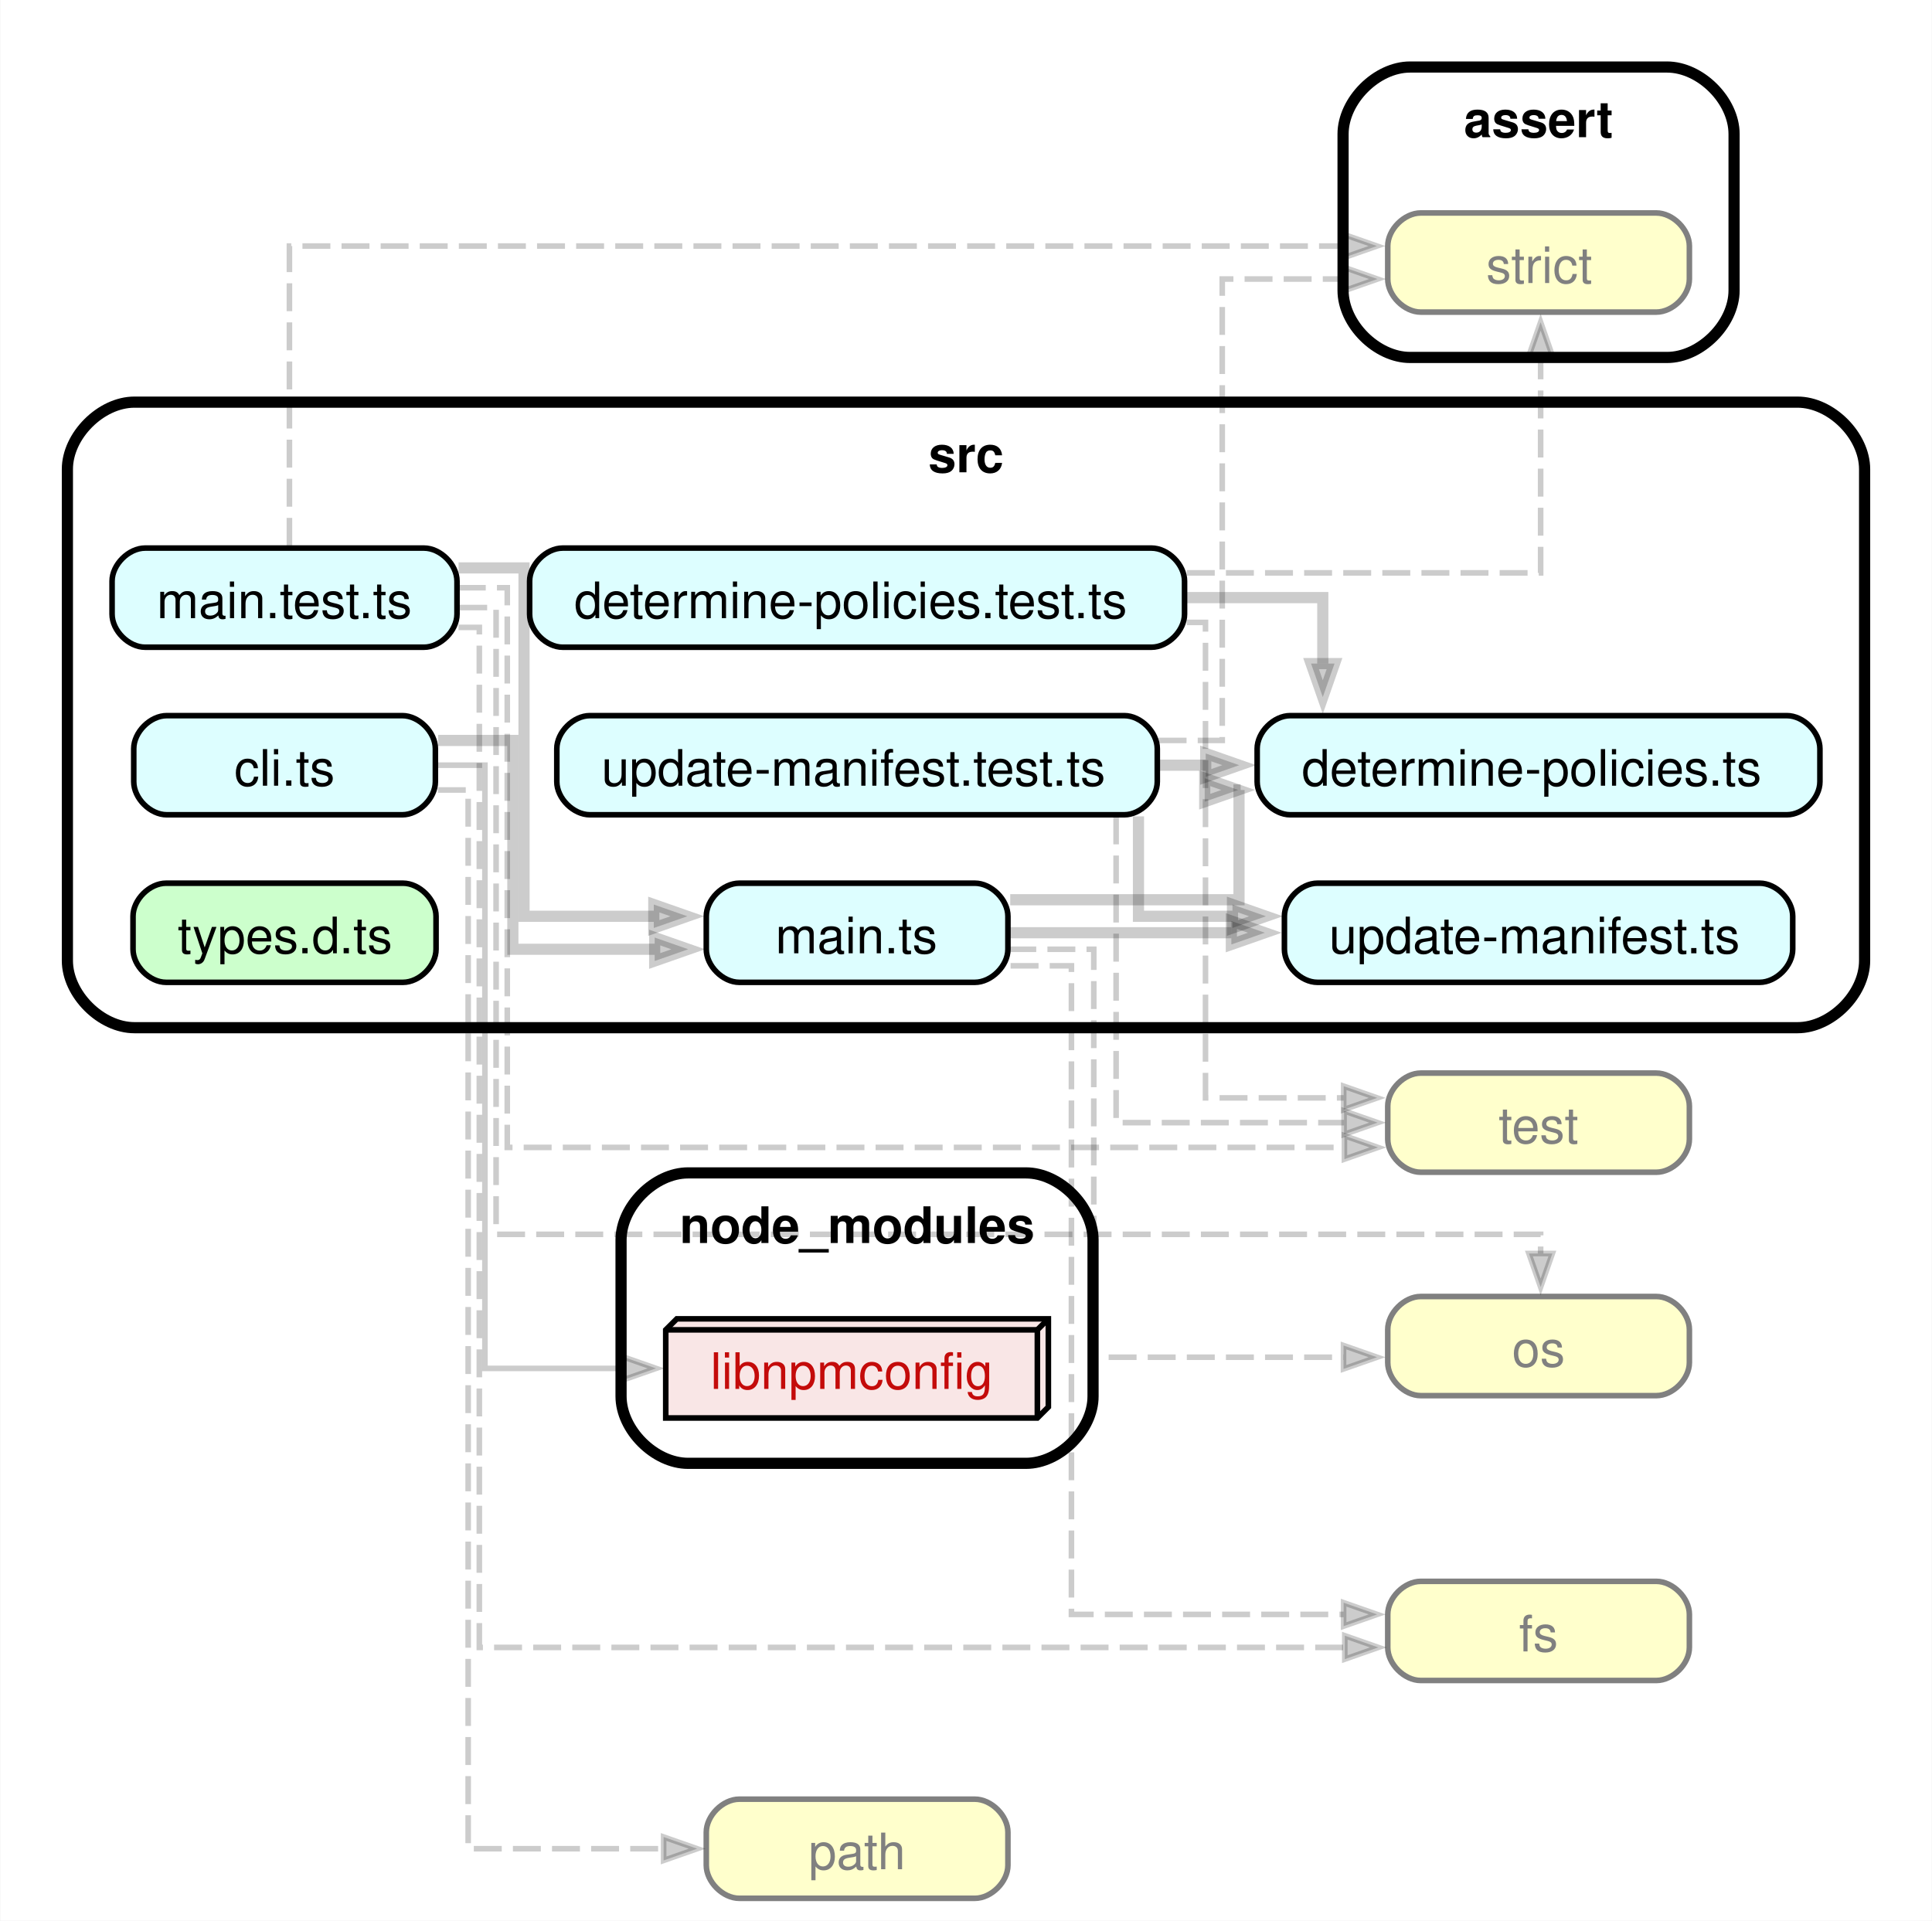
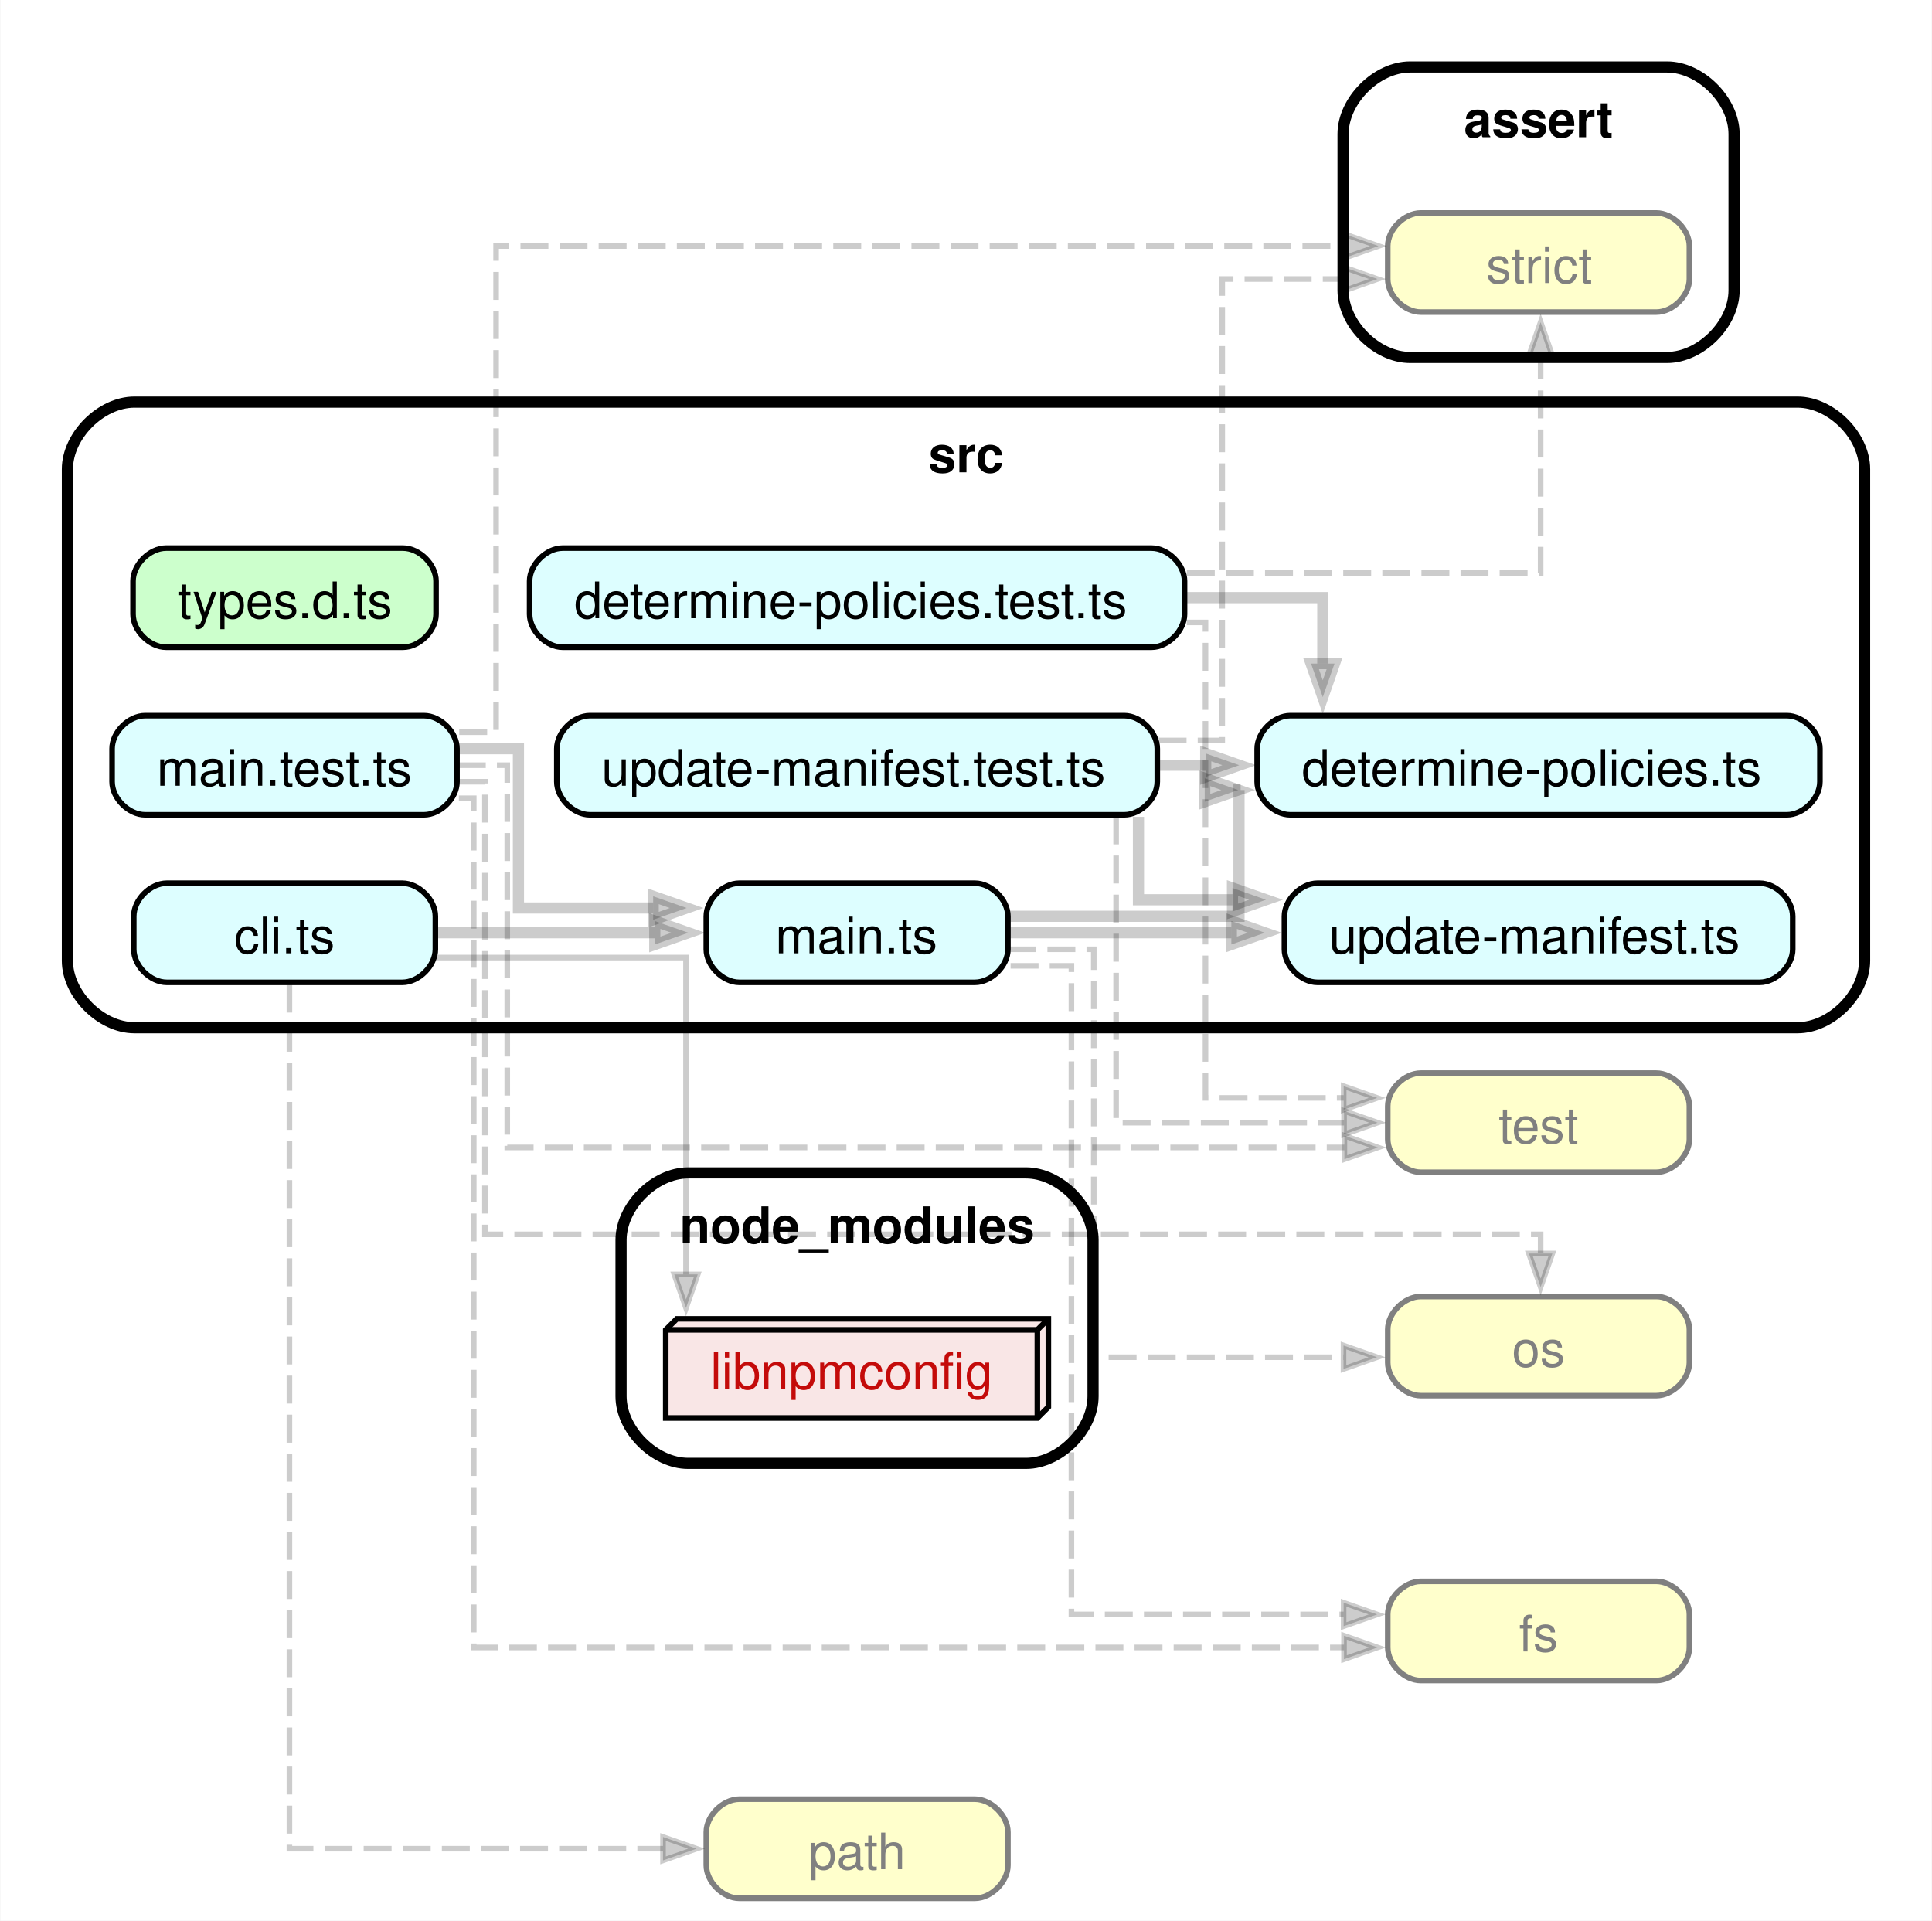
<svg xmlns="http://www.w3.org/2000/svg" xmlns:xlink="http://www.w3.org/1999/xlink" width="346pt" height="344pt" viewBox="0.00 0.00 345.75 343.88">
  <g id="graph0" class="graph" transform="scale(1 1) rotate(0) translate(4 339.88)">
    <polygon fill="white" stroke="none" points="-4,4 -4,-339.88 341.75,-339.88 341.75,4 -4,4" />
    <g id="clust1" class="cluster">
      <path fill="#ffffff" stroke="black" stroke-width="2" d="M248.38,-275.88C248.38,-275.88 294.38,-275.88 294.38,-275.88 300.38,-275.88 306.38,-281.88 306.38,-287.88 306.38,-287.88 306.38,-315.88 306.38,-315.88 306.38,-321.88 300.38,-327.88 294.38,-327.88 294.38,-327.88 248.38,-327.88 248.38,-327.88 242.38,-327.88 236.38,-321.88 236.38,-315.88 236.38,-315.88 236.38,-287.88 236.38,-287.88 236.38,-281.88 242.38,-275.88 248.38,-275.88" />
      <text text-anchor="middle" x="271.38" y="-315.32" font-family="Helvetica,sans-Serif" font-weight="bold" font-size="9.00">assert</text>
    </g>
    <g id="clust2" class="cluster">
      <path fill="#ffffff" stroke="black" stroke-width="2" d="M119.12,-77.88C119.12,-77.88 179.62,-77.88 179.62,-77.88 185.62,-77.88 191.62,-83.88 191.62,-89.88 191.62,-89.88 191.62,-117.88 191.62,-117.88 191.62,-123.88 185.62,-129.88 179.62,-129.88 179.62,-129.88 119.12,-129.88 119.12,-129.88 113.12,-129.88 107.12,-123.88 107.12,-117.88 107.12,-117.88 107.12,-89.88 107.12,-89.88 107.12,-83.88 113.12,-77.88 119.12,-77.88" />
      <text text-anchor="middle" x="149.38" y="-117.33" font-family="Helvetica,sans-Serif" font-weight="bold" font-size="9.00">node_modules</text>
    </g>
    <g id="clust3" class="cluster">
      <path fill="#ffffff" stroke="black" stroke-width="2" d="M20,-155.88C20,-155.88 317.75,-155.88 317.75,-155.88 323.75,-155.88 329.75,-161.88 329.75,-167.88 329.75,-167.88 329.75,-255.88 329.75,-255.88 329.75,-261.88 323.75,-267.88 317.75,-267.88 317.75,-267.88 20,-267.88 20,-267.88 14,-267.88 8,-261.88 8,-255.88 8,-255.88 8,-167.88 8,-167.88 8,-161.88 14,-155.88 20,-155.88" />
      <text text-anchor="middle" x="168.88" y="-255.32" font-family="Helvetica,sans-Serif" font-weight="bold" font-size="9.00">src</text>
    </g>
    <g id="node1" class="node">
      <g id="a_node1">
-         <a xlink:title="strict">
+         <a xlink:href="https://nodejs.org/api/assert.html" xlink:title="strict">
          <path fill="#ffffcc" stroke="grey" d="M292.46,-301.75C292.46,-301.75 250.29,-301.75 250.29,-301.75 247.33,-301.75 244.38,-298.79 244.38,-295.83 244.38,-295.83 244.38,-289.92 244.38,-289.92 244.38,-286.96 247.33,-284 250.29,-284 250.29,-284 292.46,-284 292.46,-284 295.42,-284 298.38,-286.96 298.38,-289.92 298.38,-289.92 298.38,-295.83 298.38,-295.83 298.38,-298.79 295.42,-301.75 292.46,-301.75" />
          <text text-anchor="start" x="262" y="-289.2" font-family="Helvetica,sans-Serif" font-size="9.00" fill="grey">strict</text>
        </a>
      </g>
    </g>
    <g id="node2" class="node">
      <g id="a_node2">
-         <a xlink:title="fs">
+         <a xlink:href="https://nodejs.org/api/fs.html" xlink:title="fs">
          <path fill="#ffffcc" stroke="grey" d="M292.46,-56.75C292.46,-56.75 250.29,-56.75 250.29,-56.75 247.33,-56.75 244.38,-53.79 244.38,-50.83 244.38,-50.83 244.38,-44.92 244.38,-44.92 244.38,-41.96 247.33,-39 250.29,-39 250.29,-39 292.46,-39 292.46,-39 295.42,-39 298.38,-41.96 298.38,-44.92 298.38,-44.92 298.38,-50.83 298.38,-50.83 298.38,-53.79 295.42,-56.75 292.46,-56.75" />
          <text text-anchor="middle" x="271.38" y="-44.2" font-family="Helvetica,sans-Serif" font-size="9.00" fill="grey">fs</text>
        </a>
      </g>
    </g>
    <g id="node3" class="node">
      <g id="a_node3">
-         <a xlink:href="https://github.com/sverweij/upem/blob/main/node_modules/libnpmconfig" xlink:title="libnpmconfig">
+         <a xlink:href="https://www.npmjs.com/package/libnpmconfig" xlink:title="libnpmconfig">
          <polygon fill="#c40b0a" fill-opacity="0.102" stroke="black" points="183.62,-103.75 117.1,-103.75 115.12,-101.78 115.12,-86 181.65,-86 183.62,-87.97 183.62,-103.75" />
          <polyline fill="none" stroke="black" points="181.65,-101.78 115.12,-101.78" />
          <polyline fill="none" stroke="black" points="181.65,-101.78 181.65,-86" />
          <polyline fill="none" stroke="black" points="181.65,-101.78 183.62,-103.75" />
          <text text-anchor="start" x="123.12" y="-91.2" font-family="Helvetica,sans-Serif" font-size="9.00" fill="#c40b0a">libnpmconfig</text>
        </a>
      </g>
    </g>
    <g id="node4" class="node">
      <g id="a_node4">
-         <a xlink:title="os">
+         <a xlink:href="https://nodejs.org/api/os.html" xlink:title="os">
          <path fill="#ffffcc" stroke="grey" d="M292.46,-107.75C292.46,-107.75 250.29,-107.75 250.29,-107.75 247.33,-107.75 244.38,-104.79 244.38,-101.83 244.38,-101.83 244.38,-95.92 244.38,-95.92 244.38,-92.96 247.33,-90 250.29,-90 250.29,-90 292.46,-90 292.46,-90 295.42,-90 298.38,-92.96 298.38,-95.92 298.38,-95.92 298.38,-101.83 298.38,-101.83 298.38,-104.79 295.42,-107.75 292.46,-107.75" />
          <text text-anchor="middle" x="271.38" y="-95.2" font-family="Helvetica,sans-Serif" font-size="9.00" fill="grey">os</text>
        </a>
      </g>
    </g>
    <g id="node5" class="node">
      <g id="a_node5">
-         <a xlink:title="path">
+         <a xlink:href="https://nodejs.org/api/path.html" xlink:title="path">
          <path fill="#ffffcc" stroke="grey" d="M170.46,-17.75C170.46,-17.75 128.29,-17.75 128.29,-17.75 125.33,-17.75 122.38,-14.79 122.38,-11.83 122.38,-11.83 122.38,-5.92 122.38,-5.92 122.38,-2.96 125.33,0 128.29,0 128.29,0 170.46,0 170.46,0 173.42,0 176.38,-2.96 176.38,-5.92 176.38,-5.92 176.38,-11.83 176.38,-11.83 176.38,-14.79 173.42,-17.75 170.46,-17.75" />
          <text text-anchor="middle" x="149.38" y="-5.2" font-family="Helvetica,sans-Serif" font-size="9.00" fill="grey">path</text>
        </a>
      </g>
    </g>
    <g id="node6" class="node">
      <g id="a_node6">
        <a xlink:href="https://github.com/sverweij/upem/blob/main/src/cli.ts" xlink:title="cli.ts">
-           <path fill="#ddfeff" stroke="black" d="M67.96,-211.75C67.96,-211.75 25.79,-211.75 25.79,-211.75 22.83,-211.75 19.88,-208.79 19.88,-205.83 19.88,-205.83 19.88,-199.92 19.88,-199.92 19.88,-196.96 22.83,-194 25.79,-194 25.79,-194 67.96,-194 67.96,-194 70.92,-194 73.88,-196.96 73.88,-199.92 73.88,-199.92 73.88,-205.83 73.88,-205.83 73.88,-208.79 70.92,-211.75 67.96,-211.75" />
-           <text text-anchor="start" x="37.88" y="-199.2" font-family="Helvetica,sans-Serif" font-size="9.00">cli.ts</text>
+           <path fill="#ddfeff" stroke="black" d="M67.96,-181.75C67.96,-181.75 25.79,-181.75 25.79,-181.75 22.83,-181.75 19.88,-178.79 19.88,-175.83 19.88,-175.83 19.88,-169.92 19.88,-169.92 19.88,-166.96 22.83,-164 25.79,-164 25.79,-164 67.96,-164 67.96,-164 70.92,-164 73.88,-166.96 73.88,-169.92 73.88,-169.92 73.88,-175.83 73.88,-175.83 73.88,-178.79 70.92,-181.75 67.96,-181.75" />
+           <text text-anchor="start" x="37.88" y="-169.2" font-family="Helvetica,sans-Serif" font-size="9.00">cli.ts</text>
        </a>
      </g>
    </g>
    <g id="edge2" class="edge">
-       <path fill="none" stroke="#000000" stroke-opacity="0.2" d="M74.07,-202.88C79.07,-202.88 82.75,-202.88 82.75,-202.88 82.75,-202.88 82.75,-94.88 82.75,-94.88 82.75,-94.88 107.38,-94.88 107.38,-94.88" />
-       <polygon fill="#000000" fill-opacity="0.2" stroke="#000000" stroke-opacity="0.2" points="107.38,-96.98 113.38,-94.88 107.38,-92.78 107.38,-96.98" />
+       <path fill="none" stroke="#000000" stroke-opacity="0.2" d="M74.05,-168.44C94.4,-168.44 118.75,-168.44 118.75,-168.44 118.75,-168.44 118.75,-111.71 118.75,-111.71" />
+       <polygon fill="#000000" fill-opacity="0.2" stroke="#000000" stroke-opacity="0.2" points="120.85,-111.71 118.75,-105.71 116.65,-111.71 120.85,-111.71" />
    </g>
    <g id="edge3" class="edge">
-       <path fill="none" stroke="#000000" stroke-dasharray="5,2" stroke-opacity="0.2" d="M74.32,-198.44C77.56,-198.44 79.75,-198.44 79.75,-198.44 79.75,-198.44 79.75,-8.88 79.75,-8.88 79.75,-8.88 114.74,-8.88 114.74,-8.88" />
-       <polygon fill="#000000" fill-opacity="0.2" stroke="#000000" stroke-opacity="0.2" points="114.74,-10.98 120.74,-8.88 114.74,-6.78 114.74,-10.98" />
+       <path fill="none" stroke="#000000" stroke-dasharray="5,2" stroke-opacity="0.2" d="M47.75,-163.59C47.75,-128.89 47.75,-8.88 47.75,-8.88 47.75,-8.88 114.63,-8.88 114.63,-8.88" />
+       <polygon fill="#000000" fill-opacity="0.2" stroke="#000000" stroke-opacity="0.2" points="114.63,-10.98 120.63,-8.88 114.63,-6.78 114.63,-10.98" />
    </g>
    <g id="node7" class="node">
      <g id="a_node7">
        <a xlink:href="https://github.com/sverweij/upem/blob/main/src/main.ts" xlink:title="main.ts">
          <path fill="#ddfeff" stroke="black" d="M170.46,-181.75C170.46,-181.75 128.29,-181.75 128.29,-181.75 125.33,-181.75 122.38,-178.79 122.38,-175.83 122.38,-175.83 122.38,-169.92 122.38,-169.92 122.38,-166.96 125.33,-164 128.29,-164 128.29,-164 170.46,-164 170.46,-164 173.42,-164 176.38,-166.96 176.38,-169.92 176.38,-169.92 176.38,-175.83 176.38,-175.83 176.38,-178.79 173.42,-181.75 170.46,-181.75" />
          <text text-anchor="start" x="134.75" y="-169.2" font-family="Helvetica,sans-Serif" font-size="9.00">main.ts</text>
        </a>
      </g>
    </g>
    <g id="edge1" class="edge">
-       <path fill="none" stroke="#000000" stroke-width="2" stroke-opacity="0.2" d="M74.37,-207.31C81.76,-207.31 87.75,-207.31 87.75,-207.31 87.75,-207.31 87.75,-169.92 87.75,-169.92 87.75,-169.92 113.14,-169.92 113.14,-169.92" />
-       <polygon fill="#000000" fill-opacity="0.2" stroke="#000000" stroke-width="2" stroke-opacity="0.2" points="113.14,-172.02 119.14,-169.92 113.14,-167.82 113.14,-172.02" />
+       <path fill="none" stroke="#000000" stroke-width="2" stroke-opacity="0.2" d="M74.34,-172.88C74.34,-172.88 113.16,-172.88 113.16,-172.88" />
+       <polygon fill="#000000" fill-opacity="0.2" stroke="#000000" stroke-width="2" stroke-opacity="0.2" points="113.16,-174.98 119.16,-172.88 113.16,-170.78 113.16,-174.98" />
    </g>
    <g id="edge14" class="edge">
      <path fill="none" stroke="#000000" stroke-dasharray="5,2" stroke-opacity="0.2" d="M176.86,-166.96C183.01,-166.96 187.75,-166.96 187.75,-166.96 187.75,-166.96 187.75,-50.83 187.75,-50.83 187.75,-50.83 236.48,-50.83 236.48,-50.83" />
      <polygon fill="#000000" fill-opacity="0.2" stroke="#000000" stroke-opacity="0.2" points="236.48,-52.93 242.48,-50.83 236.48,-48.73 236.48,-52.93" />
    </g>
    <g id="edge15" class="edge">
      <path fill="none" stroke="#000000" stroke-dasharray="5,2" stroke-opacity="0.2" d="M176.45,-169.92C184.76,-169.92 191.75,-169.92 191.75,-169.92 191.75,-169.92 191.75,-96.88 191.75,-96.88 191.75,-96.88 236.46,-96.88 236.46,-96.88" />
      <polygon fill="#000000" fill-opacity="0.2" stroke="#000000" stroke-opacity="0.2" points="236.46,-98.98 242.46,-96.88 236.46,-94.78 236.46,-98.98" />
    </g>
    <g id="node9" class="node">
      <g id="a_node9">
        <a xlink:href="https://github.com/sverweij/upem/blob/main/src/determine-policies.ts" xlink:title="determine-policies.ts">
          <path fill="#ddfeff" stroke="black" d="M315.83,-211.75C315.83,-211.75 226.92,-211.75 226.92,-211.75 223.96,-211.75 221,-208.79 221,-205.83 221,-205.83 221,-199.92 221,-199.92 221,-196.96 223.96,-194 226.92,-194 226.92,-194 315.83,-194 315.83,-194 318.79,-194 321.75,-196.96 321.75,-199.92 321.75,-199.92 321.75,-205.83 321.75,-205.83 321.75,-208.79 318.79,-211.75 315.83,-211.75" />
          <text text-anchor="start" x="229" y="-199.2" font-family="Helvetica,sans-Serif" font-size="9.00">determine-policies.ts</text>
        </a>
      </g>
    </g>
    <g id="edge12" class="edge">
-       <path fill="none" stroke="#000000" stroke-width="2" stroke-opacity="0.2" d="M176.79,-178.79C195.81,-178.79 217.75,-178.79 217.75,-178.79 217.75,-178.79 217.75,-198.44 217.75,-198.44 217.75,-198.44 218.04,-198.44 218.04,-198.44" />
+       <path fill="none" stroke="#000000" stroke-width="2" stroke-opacity="0.2" d="M176.79,-175.83C195.81,-175.83 217.75,-175.83 217.75,-175.83 217.75,-175.83 217.75,-198.44 217.75,-198.44 217.75,-198.44 218.04,-198.44 218.04,-198.44" />
      <polygon fill="#000000" fill-opacity="0.2" stroke="#000000" stroke-width="2" stroke-opacity="0.2" points="211.61,-200.54 217.61,-198.44 211.61,-196.34 211.61,-200.54" />
    </g>
    <g id="node12" class="node">
      <g id="a_node12">
        <a xlink:href="https://github.com/sverweij/upem/blob/main/src/update-manifest.ts" xlink:title="update-manifest.ts">
          <path fill="#ddfeff" stroke="black" d="M310.96,-181.75C310.96,-181.75 231.79,-181.75 231.79,-181.75 228.83,-181.75 225.88,-178.79 225.88,-175.83 225.88,-175.83 225.88,-169.92 225.88,-169.92 225.88,-166.96 228.83,-164 231.79,-164 231.79,-164 310.96,-164 310.96,-164 313.92,-164 316.88,-166.96 316.88,-169.92 316.88,-169.92 316.88,-175.83 316.88,-175.83 316.88,-178.79 313.92,-181.75 310.96,-181.75" />
          <text text-anchor="start" x="233.88" y="-169.2" font-family="Helvetica,sans-Serif" font-size="9.00">update-manifest.ts</text>
        </a>
      </g>
    </g>
    <g id="edge13" class="edge">
      <path fill="none" stroke="#000000" stroke-width="2" stroke-opacity="0.2" d="M176.75,-172.88C176.75,-172.88 216.38,-172.88 216.38,-172.88" />
      <polygon fill="#000000" fill-opacity="0.2" stroke="#000000" stroke-width="2" stroke-opacity="0.2" points="216.38,-174.98 222.38,-172.88 216.38,-170.78 216.38,-174.98" />
    </g>
    <g id="node8" class="node">
      <g id="a_node8">
        <a xlink:href="https://github.com/sverweij/upem/blob/main/src/determine-policies.test.ts" xlink:title="determine-policies.test.ts">
          <path fill="#ddfeff" stroke="black" d="M202.08,-241.75C202.08,-241.75 96.67,-241.75 96.67,-241.75 93.71,-241.75 90.75,-238.79 90.75,-235.83 90.75,-235.83 90.75,-229.92 90.75,-229.92 90.75,-226.96 93.71,-224 96.67,-224 96.67,-224 202.08,-224 202.08,-224 205.04,-224 208,-226.96 208,-229.92 208,-229.92 208,-235.83 208,-235.83 208,-238.79 205.04,-241.75 202.08,-241.75" />
          <text text-anchor="start" x="98.75" y="-229.2" font-family="Helvetica,sans-Serif" font-size="9.00">determine-policies.test.ts</text>
        </a>
      </g>
    </g>
    <g id="edge5" class="edge">
      <path fill="none" stroke="#000000" stroke-dasharray="5,2" stroke-opacity="0.2" d="M208.41,-237.31C239.71,-237.31 271.75,-237.31 271.75,-237.31 271.75,-237.31 271.75,-276.19 271.75,-276.19" />
      <polygon fill="#000000" fill-opacity="0.2" stroke="#000000" stroke-opacity="0.2" points="269.65,-276.19 271.75,-282.19 273.85,-276.19 269.65,-276.19" />
    </g>
    <g id="edge4" class="edge">
      <path fill="none" stroke="#000000" stroke-width="2" stroke-opacity="0.2" d="M208.19,-232.88C221.98,-232.88 232.75,-232.88 232.75,-232.88 232.75,-232.88 232.75,-221.07 232.75,-221.07" />
      <polygon fill="#000000" fill-opacity="0.2" stroke="#000000" stroke-width="2" stroke-opacity="0.2" points="234.85,-221.07 232.75,-215.07 230.65,-221.07 234.85,-221.07" />
    </g>
    <g id="node10" class="node">
      <g id="a_node10">
-         <a xlink:title="test">
+         <a xlink:href="https://nodejs.org/api/test.html" xlink:title="test">
          <path fill="#ffffcc" stroke="grey" d="M292.46,-147.75C292.46,-147.75 250.29,-147.75 250.29,-147.75 247.33,-147.75 244.38,-144.79 244.38,-141.83 244.38,-141.83 244.38,-135.92 244.38,-135.92 244.38,-132.96 247.33,-130 250.29,-130 250.29,-130 292.46,-130 292.46,-130 295.42,-130 298.38,-132.96 298.38,-135.92 298.38,-135.92 298.38,-141.83 298.38,-141.83 298.38,-144.79 295.42,-147.75 292.46,-147.75" />
          <text text-anchor="middle" x="271.38" y="-135.2" font-family="Helvetica,sans-Serif" font-size="9.00" fill="grey">test</text>
        </a>
      </g>
    </g>
    <g id="edge6" class="edge">
      <path fill="none" stroke="#000000" stroke-dasharray="5,2" stroke-opacity="0.2" d="M208.4,-228.44C210.52,-228.44 211.75,-228.44 211.75,-228.44 211.75,-228.44 211.75,-143.31 211.75,-143.31 211.75,-143.31 236.49,-143.31 236.49,-143.31" />
      <polygon fill="#000000" fill-opacity="0.2" stroke="#000000" stroke-opacity="0.2" points="236.49,-145.41 242.49,-143.31 236.49,-141.21 236.49,-145.41" />
    </g>
    <g id="node11" class="node">
      <g id="a_node11">
        <a xlink:href="https://github.com/sverweij/upem/blob/main/src/main.test.ts" xlink:title="main.test.ts">
-           <path fill="#ddfeff" stroke="black" d="M71.83,-241.75C71.83,-241.75 21.92,-241.75 21.92,-241.75 18.96,-241.75 16,-238.79 16,-235.83 16,-235.83 16,-229.92 16,-229.92 16,-226.96 18.96,-224 21.92,-224 21.92,-224 71.83,-224 71.83,-224 74.79,-224 77.75,-226.96 77.75,-229.92 77.75,-229.92 77.75,-235.83 77.75,-235.83 77.75,-238.79 74.79,-241.75 71.83,-241.75" />
-           <text text-anchor="start" x="24" y="-229.2" font-family="Helvetica,sans-Serif" font-size="9.00">main.test.ts</text>
+           <path fill="#ddfeff" stroke="black" d="M71.83,-211.75C71.83,-211.75 21.92,-211.75 21.92,-211.75 18.96,-211.75 16,-208.79 16,-205.83 16,-205.83 16,-199.92 16,-199.92 16,-196.96 18.96,-194 21.92,-194 21.92,-194 71.83,-194 71.83,-194 74.79,-194 77.75,-196.96 77.75,-199.92 77.75,-199.92 77.75,-205.83 77.75,-205.83 77.75,-208.79 74.79,-211.75 71.83,-211.75" />
+           <text text-anchor="start" x="24" y="-199.2" font-family="Helvetica,sans-Serif" font-size="9.00">main.test.ts</text>
        </a>
      </g>
    </g>
    <g id="edge8" class="edge">
-       <path fill="none" stroke="#000000" stroke-dasharray="5,2" stroke-opacity="0.2" d="M47.75,-242.16C47.75,-259.68 47.75,-295.83 47.75,-295.83 47.75,-295.83 236.44,-295.83 236.44,-295.83" />
-       <polygon fill="#000000" fill-opacity="0.2" stroke="#000000" stroke-opacity="0.2" points="236.44,-297.93 242.44,-295.83 236.44,-293.73 236.44,-297.93" />
+       <path fill="none" stroke="#000000" stroke-dasharray="5,2" stroke-opacity="0.2" d="M78.15,-208.79C82.08,-208.79 84.75,-208.79 84.75,-208.79 84.75,-208.79 84.75,-295.83 84.75,-295.83 84.75,-295.83 236.72,-295.83 236.72,-295.83" />
+       <polygon fill="#000000" fill-opacity="0.2" stroke="#000000" stroke-opacity="0.2" points="236.72,-297.93 242.72,-295.83 236.72,-293.73 236.72,-297.93" />
    </g>
    <g id="edge9" class="edge">
-       <path fill="none" stroke="#000000" stroke-dasharray="5,2" stroke-opacity="0.2" d="M78.02,-227.55C80.31,-227.55 81.75,-227.55 81.75,-227.55 81.75,-227.55 81.75,-44.92 81.75,-44.92 81.75,-44.92 236.69,-44.92 236.69,-44.92" />
-       <polygon fill="#000000" fill-opacity="0.2" stroke="#000000" stroke-opacity="0.2" points="236.69,-47.02 242.69,-44.92 236.69,-42.82 236.69,-47.02" />
+       <path fill="none" stroke="#000000" stroke-dasharray="5,2" stroke-opacity="0.2" d="M78.09,-196.96C79.75,-196.96 80.75,-196.96 80.75,-196.96 80.75,-196.96 80.75,-44.92 80.75,-44.92 80.75,-44.92 236.55,-44.92 236.55,-44.92" />
+       <polygon fill="#000000" fill-opacity="0.2" stroke="#000000" stroke-opacity="0.2" points="236.55,-47.02 242.55,-44.92 236.55,-42.82 236.55,-47.02" />
    </g>
    <g id="edge10" class="edge">
-       <path fill="none" stroke="#000000" stroke-dasharray="5,2" stroke-opacity="0.2" d="M78.15,-231.1C82.08,-231.1 84.75,-231.1 84.75,-231.1 84.75,-231.1 84.75,-118.88 84.75,-118.88 84.75,-118.88 271.75,-118.88 271.75,-118.88 271.75,-118.88 271.75,-115.45 271.75,-115.45" />
+       <path fill="none" stroke="#000000" stroke-dasharray="5,2" stroke-opacity="0.2" d="M78.06,-199.92C80.91,-199.92 82.75,-199.92 82.75,-199.92 82.75,-199.92 82.75,-118.88 82.75,-118.88 82.75,-118.88 271.75,-118.88 271.75,-118.88 271.75,-118.88 271.75,-115.45 271.75,-115.45" />
      <polygon fill="#000000" fill-opacity="0.2" stroke="#000000" stroke-opacity="0.2" points="273.85,-115.45 271.75,-109.45 269.65,-115.45 273.85,-115.45" />
    </g>
    <g id="edge7" class="edge">
-       <path fill="none" stroke="#000000" stroke-width="2" stroke-opacity="0.2" d="M78.03,-238.2C84.68,-238.2 89.75,-238.2 89.75,-238.2 89.75,-238.2 89.75,-175.83 89.75,-175.83 89.75,-175.83 112.98,-175.83 112.98,-175.83" />
-       <polygon fill="#000000" fill-opacity="0.2" stroke="#000000" stroke-width="2" stroke-opacity="0.2" points="112.98,-177.93 118.98,-175.83 112.98,-173.73 112.98,-177.93" />
+       <path fill="none" stroke="#000000" stroke-width="2" stroke-opacity="0.2" d="M78.18,-205.83C84.24,-205.83 88.75,-205.83 88.75,-205.83 88.75,-205.83 88.75,-177.31 88.75,-177.31 88.75,-177.31 112.87,-177.31 112.87,-177.31" />
+       <polygon fill="#000000" fill-opacity="0.2" stroke="#000000" stroke-width="2" stroke-opacity="0.2" points="112.87,-179.41 118.87,-177.31 112.87,-175.21 112.87,-179.41" />
    </g>
    <g id="edge11" class="edge">
-       <path fill="none" stroke="#000000" stroke-dasharray="5,2" stroke-opacity="0.2" d="M77.9,-234.65C83.05,-234.65 86.75,-234.65 86.75,-234.65 86.75,-234.65 86.75,-134.44 86.75,-134.44 86.75,-134.44 236.62,-134.44 236.62,-134.44" />
+       <path fill="none" stroke="#000000" stroke-dasharray="5,2" stroke-opacity="0.2" d="M77.9,-202.88C83.05,-202.88 86.75,-202.88 86.75,-202.88 86.75,-202.88 86.75,-134.44 86.75,-134.44 86.75,-134.44 236.62,-134.44 236.62,-134.44" />
      <polygon fill="#000000" fill-opacity="0.2" stroke="#000000" stroke-opacity="0.2" points="236.62,-136.54 242.62,-134.44 236.62,-132.34 236.62,-136.54" />
    </g>
    <g id="node13" class="node">
      <g id="a_node13">
        <a xlink:href="https://github.com/sverweij/upem/blob/main/src/types.d.ts" xlink:title="types.d.ts">
-           <path fill="#ccffcc" stroke="black" d="M68.08,-181.75C68.08,-181.75 25.67,-181.75 25.67,-181.75 22.71,-181.75 19.75,-178.79 19.75,-175.83 19.75,-175.83 19.75,-169.92 19.75,-169.92 19.75,-166.96 22.71,-164 25.67,-164 25.67,-164 68.08,-164 68.08,-164 71.04,-164 74,-166.96 74,-169.92 74,-169.92 74,-175.83 74,-175.83 74,-178.79 71.04,-181.75 68.08,-181.75" />
-           <text text-anchor="start" x="27.75" y="-169.2" font-family="Helvetica,sans-Serif" font-size="9.00">types.d.ts</text>
+           <path fill="#ccffcc" stroke="black" d="M68.08,-241.75C68.08,-241.75 25.67,-241.75 25.67,-241.75 22.71,-241.75 19.75,-238.79 19.75,-235.83 19.75,-235.83 19.75,-229.92 19.75,-229.92 19.75,-226.96 22.71,-224 25.67,-224 25.67,-224 68.08,-224 68.08,-224 71.04,-224 74,-226.96 74,-229.92 74,-229.92 74,-235.83 74,-235.83 74,-238.79 71.04,-241.75 68.08,-241.75" />
+           <text text-anchor="start" x="27.75" y="-229.2" font-family="Helvetica,sans-Serif" font-size="9.00">types.d.ts</text>
        </a>
      </g>
    </g>
    <g id="node14" class="node">
      <g id="a_node14">
        <a xlink:href="https://github.com/sverweij/upem/blob/main/src/update-manifest.test.ts" xlink:title="update-manifest.test.ts">
          <path fill="#ddfeff" stroke="black" d="M197.21,-211.75C197.21,-211.75 101.54,-211.75 101.54,-211.75 98.58,-211.75 95.62,-208.79 95.62,-205.83 95.62,-205.83 95.62,-199.92 95.62,-199.92 95.62,-196.96 98.58,-194 101.54,-194 101.54,-194 197.21,-194 197.21,-194 200.17,-194 203.12,-196.96 203.12,-199.92 203.12,-199.92 203.12,-205.83 203.12,-205.83 203.12,-208.79 200.17,-211.75 197.21,-211.75" />
          <text text-anchor="start" x="103.62" y="-199.2" font-family="Helvetica,sans-Serif" font-size="9.00">update-manifest.test.ts</text>
        </a>
      </g>
    </g>
    <g id="edge18" class="edge">
      <path fill="none" stroke="#000000" stroke-dasharray="5,2" stroke-opacity="0.2" d="M203.36,-207.31C210.14,-207.31 214.75,-207.31 214.75,-207.31 214.75,-207.31 214.75,-289.92 214.75,-289.92 214.75,-289.92 236.54,-289.92 236.54,-289.92" />
      <polygon fill="#000000" fill-opacity="0.2" stroke="#000000" stroke-opacity="0.2" points="236.54,-292.02 242.54,-289.92 236.54,-287.82 236.54,-292.02" />
    </g>
    <g id="edge16" class="edge">
      <path fill="none" stroke="#000000" stroke-width="2" stroke-opacity="0.2" d="M203.6,-202.88C203.6,-202.88 211.79,-202.88 211.79,-202.88" />
      <polygon fill="#000000" fill-opacity="0.2" stroke="#000000" stroke-width="2" stroke-opacity="0.2" points="211.79,-204.98 217.79,-202.88 211.79,-200.78 211.79,-204.98" />
    </g>
    <g id="edge19" class="edge">
      <path fill="none" stroke="#000000" stroke-dasharray="5,2" stroke-opacity="0.2" d="M195.75,-193.71C195.75,-176.01 195.75,-138.88 195.75,-138.88 195.75,-138.88 236.56,-138.88 236.56,-138.88" />
      <polygon fill="#000000" fill-opacity="0.2" stroke="#000000" stroke-opacity="0.2" points="236.56,-140.98 242.56,-138.88 236.56,-136.78 236.56,-140.98" />
    </g>
    <g id="edge17" class="edge">
-       <path fill="none" stroke="#000000" stroke-width="2" stroke-opacity="0.2" d="M199.75,-193.72C199.75,-185.87 199.75,-175.83 199.75,-175.83 199.75,-175.83 216.58,-175.83 216.58,-175.83" />
-       <polygon fill="#000000" fill-opacity="0.2" stroke="#000000" stroke-width="2" stroke-opacity="0.2" points="216.58,-177.93 222.58,-175.83 216.58,-173.73 216.58,-177.93" />
+       <path fill="none" stroke="#000000" stroke-width="2" stroke-opacity="0.2" d="M199.75,-193.63C199.75,-186.84 199.75,-178.79 199.75,-178.79 199.75,-178.79 216.58,-178.79 216.58,-178.79" />
+       <polygon fill="#000000" fill-opacity="0.2" stroke="#000000" stroke-width="2" stroke-opacity="0.2" points="216.58,-180.89 222.58,-178.79 216.58,-176.69 216.58,-180.89" />
    </g>
  </g>
</svg>
